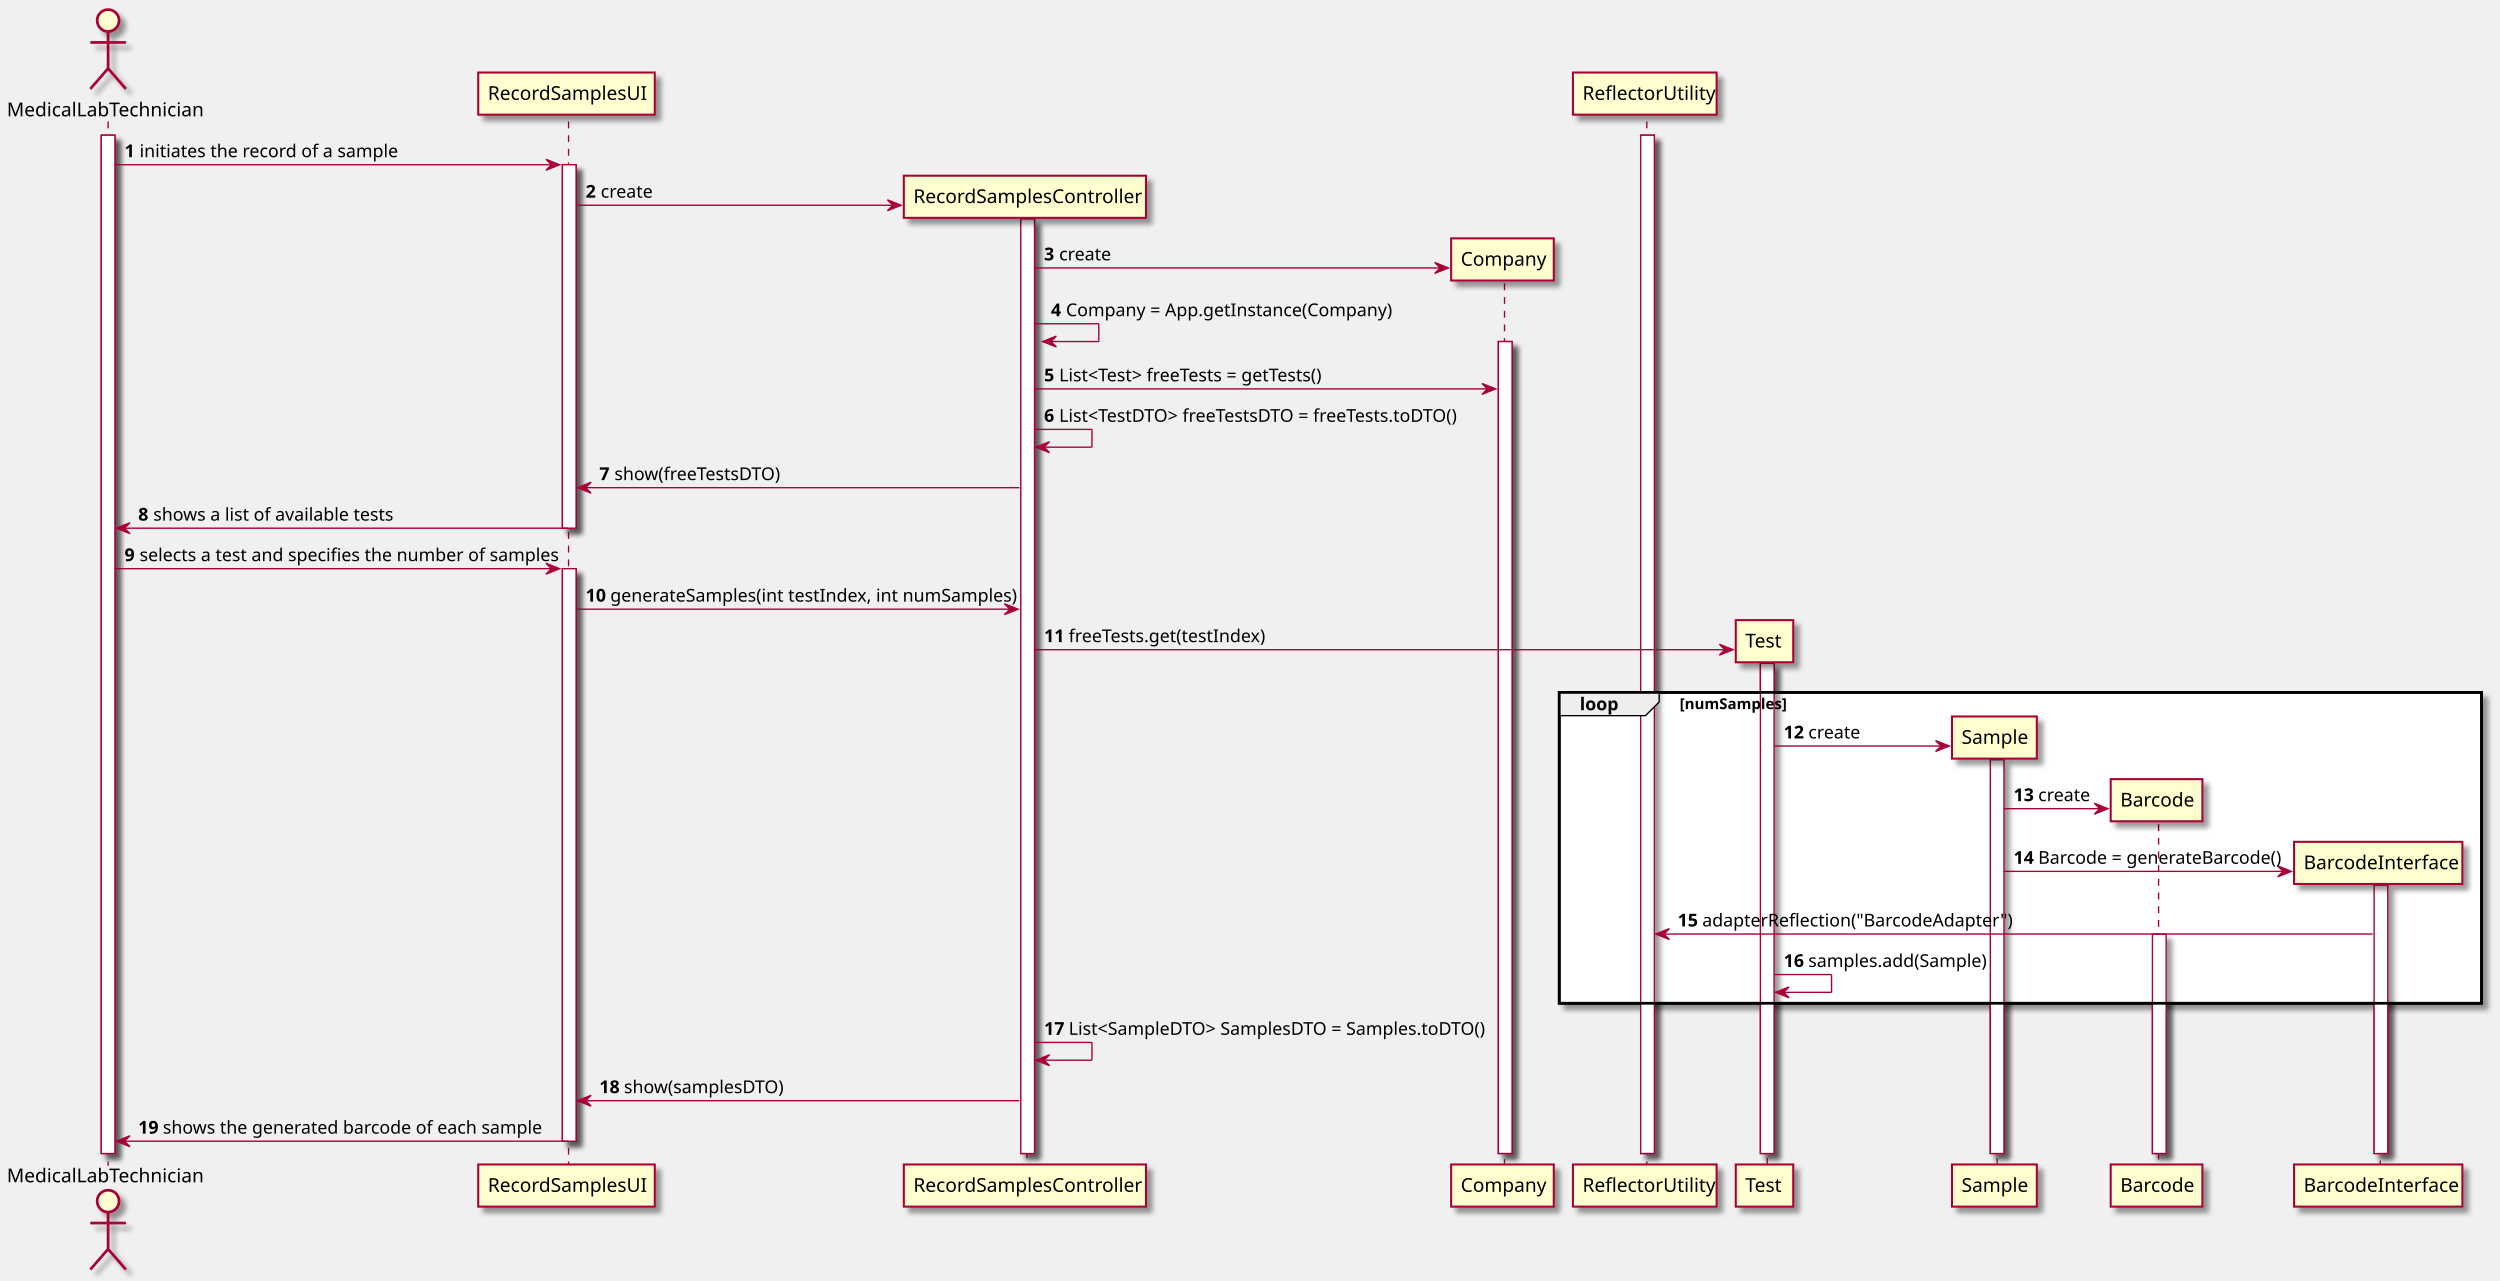
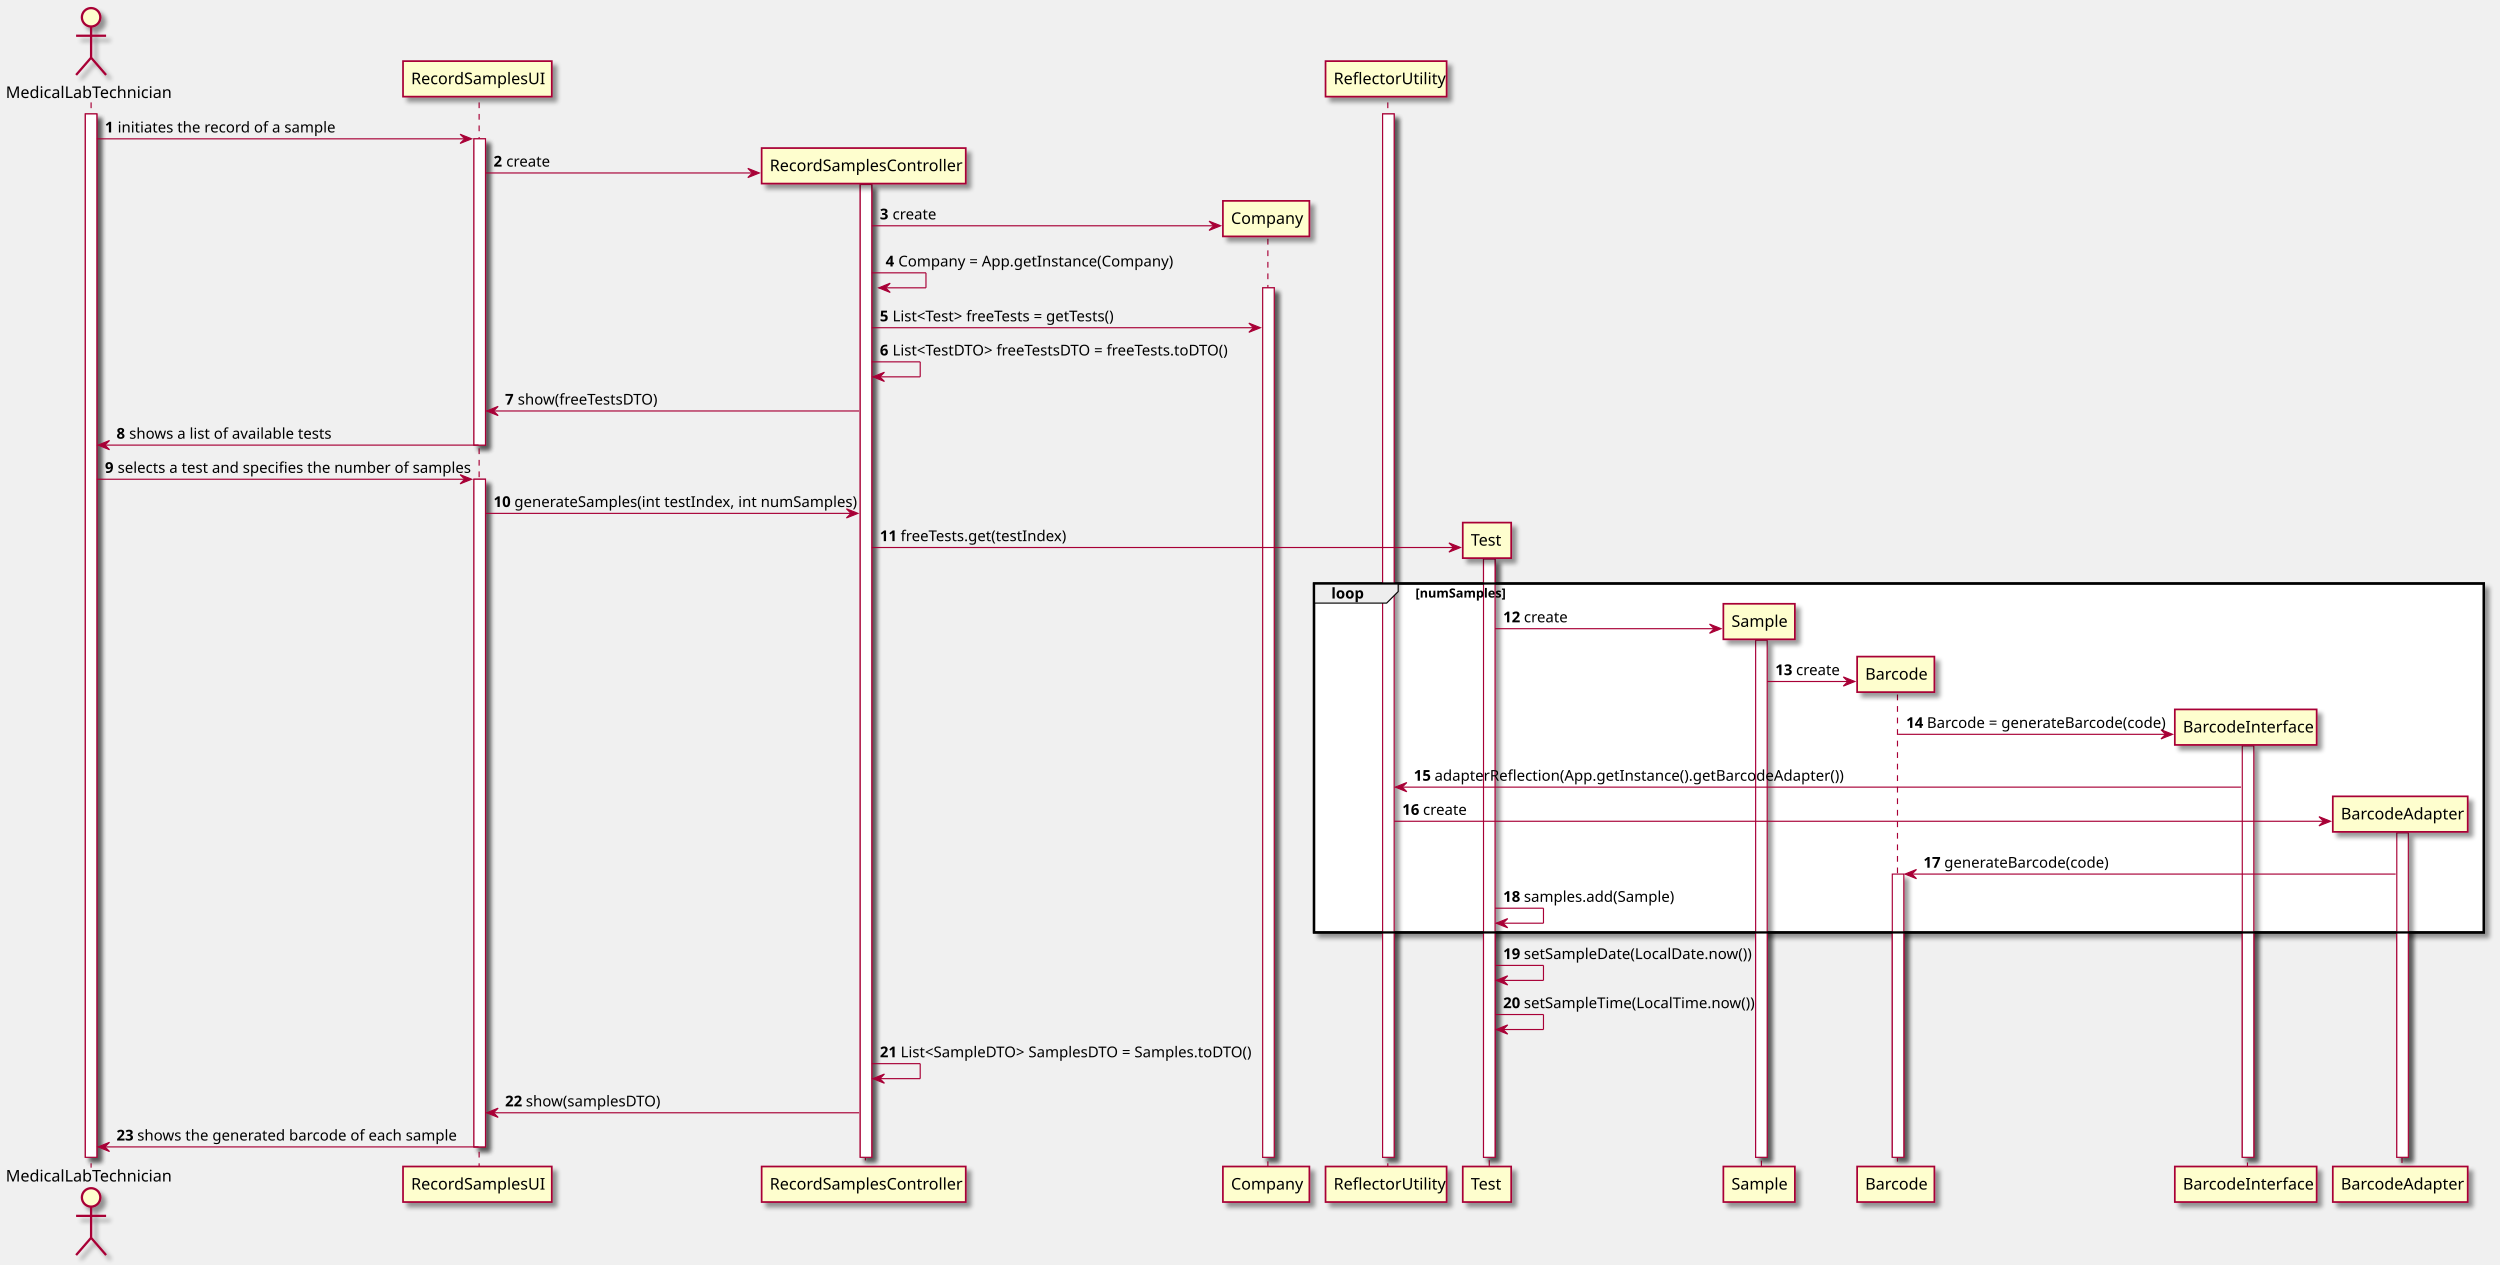
- <svg xmlns="http://www.w3.org/2000/svg" contentScriptType="application/ecmascript" contentStyleType="text/css" height="936px" preserveAspectRatio="none" style="width:1827px;height:936px;" version="1.1" viewBox="0 0 1827 936" width="1827px" zoomAndPan="magnify">
+ <svg xmlns="http://www.w3.org/2000/svg" contentScriptType="application/ecmascript" contentStyleType="text/css" height="1097px" preserveAspectRatio="none" style="width:2168px;height:1097px;" version="1.1" viewBox="0 0 2168 1097" width="2168px" zoomAndPan="magnify">
  <defs>
-     <filter height="300%" id="f1wimm1dvm8q8r" width="300%" x="-1" y="-1">
+     <filter height="300%" id="f16xqid3nmnpgx" width="300%" x="-1" y="-1">
      <feGaussianBlur result="blurOut" stdDeviation="2.0" />
      <feColorMatrix in="blurOut" result="blurOut2" type="matrix" values="0 0 0 0 0 0 0 0 0 0 0 0 0 0 0 0 0 0 .4 0" />
      <feOffset dx="4.0" dy="4.0" in="blurOut2" result="blurOut3" />
      <feBlend in="SourceGraphic" in2="blurOut3" mode="normal" />
    </filter>
  </defs>
  <g>
-     <rect fill="#FFFFFF" filter="url(#f1wimm1dvm8q8r)" height="744.2" style="stroke:#A80036;stroke-width:1.0;" width="10" x="74" y="98.8" />
-     <rect fill="#FFFFFF" filter="url(#f1wimm1dvm8q8r)" height="265.6" style="stroke:#A80036;stroke-width:1.0;" width="10" x="411" y="120.4" />
-     <rect fill="#FFFFFF" filter="url(#f1wimm1dvm8q8r)" height="418.4" style="stroke:#A80036;stroke-width:1.0;" width="10" x="411" y="415.6" />
-     <rect fill="#FFFFFF" filter="url(#f1wimm1dvm8q8r)" height="683" style="stroke:#A80036;stroke-width:1.0;" width="10" x="746" y="160" />
-     <rect fill="#FFFFFF" filter="url(#f1wimm1dvm8q8r)" height="593.4" style="stroke:#A80036;stroke-width:1.0;" width="10" x="1095" y="249.6" />
-     <rect fill="#FFFFFF" filter="url(#f1wimm1dvm8q8r)" height="744.2" style="stroke:#A80036;stroke-width:1.0;" width="10" x="1199" y="98.8" />
-     <rect fill="#FFFFFF" filter="url(#f1wimm1dvm8q8r)" height="358.2" style="stroke:#A80036;stroke-width:1.0;" width="10" x="1286.5" y="484.8" />
-     <rect fill="#FFFFFF" filter="url(#f1wimm1dvm8q8r)" height="287.8" style="stroke:#A80036;stroke-width:1.0;" width="10" x="1454.5" y="555.2" />
-     <rect fill="#FFFFFF" filter="url(#f1wimm1dvm8q8r)" height="160.4" style="stroke:#A80036;stroke-width:1.0;" width="10" x="1573" y="682.6" />
-     <rect fill="#FFFFFF" filter="url(#f1wimm1dvm8q8r)" height="196.2" style="stroke:#A80036;stroke-width:1.0;" width="10" x="1735" y="646.8" />
-     <rect fill="#FFFFFF" filter="url(#f1wimm1dvm8q8r)" height="227.2" style="stroke:#000000;stroke-width:2.0;" width="674" x="1139.5" y="506" />
-     <line style="stroke:#A80036;stroke-width:1.0;stroke-dasharray:5.0,5.0;" x1="79" x2="79" y1="88.8" y2="852" />
-     <line style="stroke:#A80036;stroke-width:1.0;stroke-dasharray:5.0,5.0;" x1="415.5" x2="415.5" y1="88.8" y2="852" />
-     <line style="stroke:#A80036;stroke-width:1.0;stroke-dasharray:5.0,5.0;" x1="750.5" x2="750.5" y1="161.3" y2="852" />
-     <line style="stroke:#A80036;stroke-width:1.0;stroke-dasharray:5.0,5.0;" x1="1099.5" x2="1099.5" y1="207.1" y2="852" />
-     <line style="stroke:#A80036;stroke-width:1.0;stroke-dasharray:5.0,5.0;" x1="1203.5" x2="1203.5" y1="88.8" y2="852" />
-     <line style="stroke:#A80036;stroke-width:1.0;stroke-dasharray:5.0,5.0;" x1="1291.5" x2="1291.5" y1="486.1" y2="852" />
-     <line style="stroke:#A80036;stroke-width:1.0;stroke-dasharray:5.0,5.0;" x1="1459.5" x2="1459.5" y1="556.5" y2="852" />
-     <line style="stroke:#A80036;stroke-width:1.0;stroke-dasharray:5.0,5.0;" x1="1577.5" x2="1577.5" y1="602.3" y2="852" />
-     <line style="stroke:#A80036;stroke-width:1.0;stroke-dasharray:5.0,5.0;" x1="1739.5" x2="1739.5" y1="648.1" y2="852" />
-     <text fill="#000000" font-family="sans-serif" font-size="14" lengthAdjust="spacingAndGlyphs" textLength="142" x="5" y="85.006">MedicalLabTechnician</text>
-     <ellipse cx="79" cy="15" fill="#FEFECE" filter="url(#f1wimm1dvm8q8r)" rx="8" ry="8" style="stroke:#A80036;stroke-width:2.0;" />
-     <path d="M79,23 L79,50 M66,31 L92,31 M79,50 L66,65 M79,50 L92,65 " fill="none" filter="url(#f1wimm1dvm8q8r)" style="stroke:#A80036;stroke-width:2.0;" />
-     <text fill="#000000" font-family="sans-serif" font-size="14" lengthAdjust="spacingAndGlyphs" textLength="142" x="5" y="864.006">MedicalLabTechnician</text>
-     <ellipse cx="79" cy="877.8" fill="#FEFECE" filter="url(#f1wimm1dvm8q8r)" rx="8" ry="8" style="stroke:#A80036;stroke-width:2.0;" />
-     <path d="M79,885.8 L79,912.8 M66,893.8 L92,893.8 M79,912.8 L66,927.8 M79,912.8 L92,927.8 " fill="none" filter="url(#f1wimm1dvm8q8r)" style="stroke:#A80036;stroke-width:2.0;" />
-     <rect fill="#FEFECE" filter="url(#f1wimm1dvm8q8r)" height="30.8" style="stroke:#A80036;stroke-width:1.5;" width="129" x="349.5" y="53" />
-     <text fill="#000000" font-family="sans-serif" font-size="14" lengthAdjust="spacingAndGlyphs" textLength="115" x="356.5" y="73.006">RecordSamplesUI</text>
-     <rect fill="#FEFECE" filter="url(#f1wimm1dvm8q8r)" height="30.8" style="stroke:#A80036;stroke-width:1.5;" width="129" x="349.5" y="851" />
-     <text fill="#000000" font-family="sans-serif" font-size="14" lengthAdjust="spacingAndGlyphs" textLength="115" x="356.5" y="871.006">RecordSamplesUI</text>
-     <rect fill="#FEFECE" filter="url(#f1wimm1dvm8q8r)" height="30.8" style="stroke:#A80036;stroke-width:1.5;" width="177" x="660.5" y="851" />
-     <text fill="#000000" font-family="sans-serif" font-size="14" lengthAdjust="spacingAndGlyphs" textLength="163" x="667.5" y="871.006">RecordSamplesController</text>
-     <rect fill="#FEFECE" filter="url(#f1wimm1dvm8q8r)" height="30.8" style="stroke:#A80036;stroke-width:1.5;" width="75" x="1060.5" y="851" />
-     <text fill="#000000" font-family="sans-serif" font-size="14" lengthAdjust="spacingAndGlyphs" textLength="61" x="1067.5" y="871.006">Company</text>
-     <rect fill="#FEFECE" filter="url(#f1wimm1dvm8q8r)" height="30.8" style="stroke:#A80036;stroke-width:1.5;" width="105" x="1149.5" y="53" />
-     <text fill="#000000" font-family="sans-serif" font-size="14" lengthAdjust="spacingAndGlyphs" textLength="91" x="1156.5" y="73.006">ReflectorUtility</text>
-     <rect fill="#FEFECE" filter="url(#f1wimm1dvm8q8r)" height="30.8" style="stroke:#A80036;stroke-width:1.5;" width="105" x="1149.5" y="851" />
-     <text fill="#000000" font-family="sans-serif" font-size="14" lengthAdjust="spacingAndGlyphs" textLength="91" x="1156.5" y="871.006">ReflectorUtility</text>
-     <rect fill="#FEFECE" filter="url(#f1wimm1dvm8q8r)" height="30.8" style="stroke:#A80036;stroke-width:1.5;" width="42" x="1268.5" y="851" />
-     <text fill="#000000" font-family="sans-serif" font-size="14" lengthAdjust="spacingAndGlyphs" textLength="28" x="1275.5" y="871.006">Test</text>
-     <rect fill="#FEFECE" filter="url(#f1wimm1dvm8q8r)" height="30.8" style="stroke:#A80036;stroke-width:1.5;" width="62" x="1426.5" y="851" />
-     <text fill="#000000" font-family="sans-serif" font-size="14" lengthAdjust="spacingAndGlyphs" textLength="48" x="1433.5" y="871.006">Sample</text>
-     <rect fill="#FEFECE" filter="url(#f1wimm1dvm8q8r)" height="30.8" style="stroke:#A80036;stroke-width:1.5;" width="67" x="1542.5" y="851" />
-     <text fill="#000000" font-family="sans-serif" font-size="14" lengthAdjust="spacingAndGlyphs" textLength="53" x="1549.5" y="871.006">Barcode</text>
-     <rect fill="#FEFECE" filter="url(#f1wimm1dvm8q8r)" height="30.8" style="stroke:#A80036;stroke-width:1.5;" width="123" x="1676.5" y="851" />
-     <text fill="#000000" font-family="sans-serif" font-size="14" lengthAdjust="spacingAndGlyphs" textLength="109" x="1683.5" y="871.006">BarcodeInterface</text>
-     <rect fill="#FFFFFF" filter="url(#f1wimm1dvm8q8r)" height="744.2" style="stroke:#A80036;stroke-width:1.0;" width="10" x="74" y="98.8" />
-     <rect fill="#FFFFFF" filter="url(#f1wimm1dvm8q8r)" height="265.6" style="stroke:#A80036;stroke-width:1.0;" width="10" x="411" y="120.4" />
-     <rect fill="#FFFFFF" filter="url(#f1wimm1dvm8q8r)" height="418.4" style="stroke:#A80036;stroke-width:1.0;" width="10" x="411" y="415.6" />
-     <rect fill="#FFFFFF" filter="url(#f1wimm1dvm8q8r)" height="683" style="stroke:#A80036;stroke-width:1.0;" width="10" x="746" y="160" />
-     <rect fill="#FFFFFF" filter="url(#f1wimm1dvm8q8r)" height="593.4" style="stroke:#A80036;stroke-width:1.0;" width="10" x="1095" y="249.6" />
-     <rect fill="#FFFFFF" filter="url(#f1wimm1dvm8q8r)" height="744.2" style="stroke:#A80036;stroke-width:1.0;" width="10" x="1199" y="98.8" />
-     <rect fill="#FFFFFF" filter="url(#f1wimm1dvm8q8r)" height="358.2" style="stroke:#A80036;stroke-width:1.0;" width="10" x="1286.5" y="484.8" />
-     <rect fill="#FFFFFF" filter="url(#f1wimm1dvm8q8r)" height="287.8" style="stroke:#A80036;stroke-width:1.0;" width="10" x="1454.5" y="555.2" />
-     <rect fill="#FFFFFF" filter="url(#f1wimm1dvm8q8r)" height="160.4" style="stroke:#A80036;stroke-width:1.0;" width="10" x="1573" y="682.6" />
-     <rect fill="#FFFFFF" filter="url(#f1wimm1dvm8q8r)" height="196.2" style="stroke:#A80036;stroke-width:1.0;" width="10" x="1735" y="646.8" />
+     <rect fill="#FFFFFF" filter="url(#f16xqid3nmnpgx)" height="904.8" style="stroke:#A80036;stroke-width:1.0;" width="10" x="74" y="98.8" />
+     <rect fill="#FFFFFF" filter="url(#f16xqid3nmnpgx)" height="265.6" style="stroke:#A80036;stroke-width:1.0;" width="10" x="411" y="120.4" />
+     <rect fill="#FFFFFF" filter="url(#f16xqid3nmnpgx)" height="579" style="stroke:#A80036;stroke-width:1.0;" width="10" x="411" y="415.6" />
+     <rect fill="#FFFFFF" filter="url(#f16xqid3nmnpgx)" height="843.6" style="stroke:#A80036;stroke-width:1.0;" width="10" x="746" y="160" />
+     <rect fill="#FFFFFF" filter="url(#f16xqid3nmnpgx)" height="754" style="stroke:#A80036;stroke-width:1.0;" width="10" x="1095" y="249.6" />
+     <rect fill="#FFFFFF" filter="url(#f16xqid3nmnpgx)" height="904.8" style="stroke:#A80036;stroke-width:1.0;" width="10" x="1199" y="98.8" />
+     <rect fill="#FFFFFF" filter="url(#f16xqid3nmnpgx)" height="518.8" style="stroke:#A80036;stroke-width:1.0;" width="10" x="1286.5" y="484.8" />
+     <rect fill="#FFFFFF" filter="url(#f16xqid3nmnpgx)" height="448.4" style="stroke:#A80036;stroke-width:1.0;" width="10" x="1522.5" y="555.2" />
+     <rect fill="#FFFFFF" filter="url(#f16xqid3nmnpgx)" height="245.6" style="stroke:#A80036;stroke-width:1.0;" width="10" x="1641" y="758" />
+     <rect fill="#FFFFFF" filter="url(#f16xqid3nmnpgx)" height="356.8" style="stroke:#A80036;stroke-width:1.0;" width="10" x="1944.5" y="646.8" />
+     <rect fill="#FFFFFF" filter="url(#f16xqid3nmnpgx)" height="281.4" style="stroke:#A80036;stroke-width:1.0;" width="10" x="2078.5" y="722.2" />
+     <rect fill="#FFFFFF" filter="url(#f16xqid3nmnpgx)" height="302.6" style="stroke:#000000;stroke-width:2.0;" width="1014.5" x="1139.5" y="506" />
+     <line style="stroke:#A80036;stroke-width:1.0;stroke-dasharray:5.0,5.0;" x1="79" x2="79" y1="88.8" y2="1012.6" />
+     <line style="stroke:#A80036;stroke-width:1.0;stroke-dasharray:5.0,5.0;" x1="415.5" x2="415.5" y1="88.8" y2="1012.6" />
+     <line style="stroke:#A80036;stroke-width:1.0;stroke-dasharray:5.0,5.0;" x1="750.5" x2="750.5" y1="161.3" y2="1012.6" />
+     <line style="stroke:#A80036;stroke-width:1.0;stroke-dasharray:5.0,5.0;" x1="1099.5" x2="1099.5" y1="207.1" y2="1012.6" />
+     <line style="stroke:#A80036;stroke-width:1.0;stroke-dasharray:5.0,5.0;" x1="1203.5" x2="1203.5" y1="88.8" y2="1012.6" />
+     <line style="stroke:#A80036;stroke-width:1.0;stroke-dasharray:5.0,5.0;" x1="1291.5" x2="1291.5" y1="486.1" y2="1012.6" />
+     <line style="stroke:#A80036;stroke-width:1.0;stroke-dasharray:5.0,5.0;" x1="1527.5" x2="1527.5" y1="556.5" y2="1012.6" />
+     <line style="stroke:#A80036;stroke-width:1.0;stroke-dasharray:5.0,5.0;" x1="1645.5" x2="1645.5" y1="602.3" y2="1012.6" />
+     <line style="stroke:#A80036;stroke-width:1.0;stroke-dasharray:5.0,5.0;" x1="1949" x2="1949" y1="648.1" y2="1012.6" />
+     <line style="stroke:#A80036;stroke-width:1.0;stroke-dasharray:5.0,5.0;" x1="2083" x2="2083" y1="723.5" y2="1012.6" />
+     <text fill="#000000" font-family="sans-serif" font-size="14" lengthAdjust="spacing" textLength="142" x="5" y="85.006">MedicalLabTechnician</text>
+     <ellipse cx="79" cy="15" fill="#FEFECE" filter="url(#f16xqid3nmnpgx)" rx="8" ry="8" style="stroke:#A80036;stroke-width:2.0;" />
+     <path d="M79,23 L79,50 M66,31 L92,31 M79,50 L66,65 M79,50 L92,65 " fill="none" filter="url(#f16xqid3nmnpgx)" style="stroke:#A80036;stroke-width:2.0;" />
+     <text fill="#000000" font-family="sans-serif" font-size="14" lengthAdjust="spacing" textLength="142" x="5" y="1024.606">MedicalLabTechnician</text>
+     <ellipse cx="79" cy="1038.4" fill="#FEFECE" filter="url(#f16xqid3nmnpgx)" rx="8" ry="8" style="stroke:#A80036;stroke-width:2.0;" />
+     <path d="M79,1046.4 L79,1073.4 M66,1054.4 L92,1054.4 M79,1073.4 L66,1088.4 M79,1073.4 L92,1088.4 " fill="none" filter="url(#f16xqid3nmnpgx)" style="stroke:#A80036;stroke-width:2.0;" />
+     <rect fill="#FEFECE" filter="url(#f16xqid3nmnpgx)" height="30.8" style="stroke:#A80036;stroke-width:1.5;" width="129" x="349.5" y="53" />
+     <text fill="#000000" font-family="sans-serif" font-size="14" lengthAdjust="spacing" textLength="115" x="356.5" y="73.006">RecordSamplesUI</text>
+     <rect fill="#FEFECE" filter="url(#f16xqid3nmnpgx)" height="30.8" style="stroke:#A80036;stroke-width:1.5;" width="129" x="349.5" y="1011.6" />
+     <text fill="#000000" font-family="sans-serif" font-size="14" lengthAdjust="spacing" textLength="115" x="356.5" y="1031.606">RecordSamplesUI</text>
+     <rect fill="#FEFECE" filter="url(#f16xqid3nmnpgx)" height="30.8" style="stroke:#A80036;stroke-width:1.5;" width="177" x="660.5" y="1011.6" />
+     <text fill="#000000" font-family="sans-serif" font-size="14" lengthAdjust="spacing" textLength="163" x="667.5" y="1031.606">RecordSamplesController</text>
+     <rect fill="#FEFECE" filter="url(#f16xqid3nmnpgx)" height="30.8" style="stroke:#A80036;stroke-width:1.5;" width="75" x="1060.5" y="1011.6" />
+     <text fill="#000000" font-family="sans-serif" font-size="14" lengthAdjust="spacing" textLength="61" x="1067.5" y="1031.606">Company</text>
+     <rect fill="#FEFECE" filter="url(#f16xqid3nmnpgx)" height="30.8" style="stroke:#A80036;stroke-width:1.5;" width="105" x="1149.5" y="53" />
+     <text fill="#000000" font-family="sans-serif" font-size="14" lengthAdjust="spacing" textLength="91" x="1156.5" y="73.006">ReflectorUtility</text>
+     <rect fill="#FEFECE" filter="url(#f16xqid3nmnpgx)" height="30.8" style="stroke:#A80036;stroke-width:1.5;" width="105" x="1149.5" y="1011.6" />
+     <text fill="#000000" font-family="sans-serif" font-size="14" lengthAdjust="spacing" textLength="91" x="1156.5" y="1031.606">ReflectorUtility</text>
+     <rect fill="#FEFECE" filter="url(#f16xqid3nmnpgx)" height="30.8" style="stroke:#A80036;stroke-width:1.5;" width="42" x="1268.5" y="1011.6" />
+     <text fill="#000000" font-family="sans-serif" font-size="14" lengthAdjust="spacing" textLength="28" x="1275.5" y="1031.606">Test</text>
+     <rect fill="#FEFECE" filter="url(#f16xqid3nmnpgx)" height="30.8" style="stroke:#A80036;stroke-width:1.5;" width="62" x="1494.5" y="1011.6" />
+     <text fill="#000000" font-family="sans-serif" font-size="14" lengthAdjust="spacing" textLength="48" x="1501.5" y="1031.606">Sample</text>
+     <rect fill="#FEFECE" filter="url(#f16xqid3nmnpgx)" height="30.8" style="stroke:#A80036;stroke-width:1.5;" width="67" x="1610.5" y="1011.6" />
+     <text fill="#000000" font-family="sans-serif" font-size="14" lengthAdjust="spacing" textLength="53" x="1617.5" y="1031.606">Barcode</text>
+     <rect fill="#FEFECE" filter="url(#f16xqid3nmnpgx)" height="30.8" style="stroke:#A80036;stroke-width:1.5;" width="123" x="1886" y="1011.6" />
+     <text fill="#000000" font-family="sans-serif" font-size="14" lengthAdjust="spacing" textLength="109" x="1893" y="1031.606">BarcodeInterface</text>
+     <rect fill="#FEFECE" filter="url(#f16xqid3nmnpgx)" height="30.8" style="stroke:#A80036;stroke-width:1.5;" width="117" x="2023" y="1011.6" />
+     <text fill="#000000" font-family="sans-serif" font-size="14" lengthAdjust="spacing" textLength="103" x="2030" y="1031.606">BarcodeAdapter</text>
+     <rect fill="#FFFFFF" filter="url(#f16xqid3nmnpgx)" height="904.8" style="stroke:#A80036;stroke-width:1.0;" width="10" x="74" y="98.8" />
+     <rect fill="#FFFFFF" filter="url(#f16xqid3nmnpgx)" height="265.6" style="stroke:#A80036;stroke-width:1.0;" width="10" x="411" y="120.4" />
+     <rect fill="#FFFFFF" filter="url(#f16xqid3nmnpgx)" height="579" style="stroke:#A80036;stroke-width:1.0;" width="10" x="411" y="415.6" />
+     <rect fill="#FFFFFF" filter="url(#f16xqid3nmnpgx)" height="843.6" style="stroke:#A80036;stroke-width:1.0;" width="10" x="746" y="160" />
+     <rect fill="#FFFFFF" filter="url(#f16xqid3nmnpgx)" height="754" style="stroke:#A80036;stroke-width:1.0;" width="10" x="1095" y="249.6" />
+     <rect fill="#FFFFFF" filter="url(#f16xqid3nmnpgx)" height="904.8" style="stroke:#A80036;stroke-width:1.0;" width="10" x="1199" y="98.8" />
+     <rect fill="#FFFFFF" filter="url(#f16xqid3nmnpgx)" height="518.8" style="stroke:#A80036;stroke-width:1.0;" width="10" x="1286.5" y="484.8" />
+     <rect fill="#FFFFFF" filter="url(#f16xqid3nmnpgx)" height="448.4" style="stroke:#A80036;stroke-width:1.0;" width="10" x="1522.5" y="555.2" />
+     <rect fill="#FFFFFF" filter="url(#f16xqid3nmnpgx)" height="245.6" style="stroke:#A80036;stroke-width:1.0;" width="10" x="1641" y="758" />
+     <rect fill="#FFFFFF" filter="url(#f16xqid3nmnpgx)" height="356.8" style="stroke:#A80036;stroke-width:1.0;" width="10" x="1944.5" y="646.8" />
+     <rect fill="#FFFFFF" filter="url(#f16xqid3nmnpgx)" height="281.4" style="stroke:#A80036;stroke-width:1.0;" width="10" x="2078.5" y="722.2" />
    <polygon fill="#A80036" points="399,116.4,409,120.4,399,124.4,403,120.4" style="stroke:#A80036;stroke-width:1.0;" />
    <line style="stroke:#A80036;stroke-width:1.0;" x1="84" x2="405" y1="120.4" y2="120.4" />
-     <text fill="#000000" font-family="sans-serif" font-size="13" font-weight="bold" lengthAdjust="spacingAndGlyphs" textLength="7" x="91" y="114.877">1</text>
-     <text fill="#000000" font-family="sans-serif" font-size="13" lengthAdjust="spacingAndGlyphs" textLength="179" x="102" y="114.877">initiates the record of a sample</text>
+     <text fill="#000000" font-family="sans-serif" font-size="13" font-weight="bold" lengthAdjust="spacing" textLength="7" x="91" y="114.877">1</text>
+     <text fill="#000000" font-family="sans-serif" font-size="13" lengthAdjust="spacing" textLength="179" x="102" y="114.877">initiates the record of a sample</text>
    <polygon fill="#A80036" points="648.5,146,658.5,150,648.5,154,652.5,150" style="stroke:#A80036;stroke-width:1.0;" />
    <line style="stroke:#A80036;stroke-width:1.0;" x1="421" x2="654.5" y1="150" y2="150" />
-     <text fill="#000000" font-family="sans-serif" font-size="13" font-weight="bold" lengthAdjust="spacingAndGlyphs" textLength="7" x="428" y="144.477">2</text>
-     <text fill="#000000" font-family="sans-serif" font-size="13" lengthAdjust="spacingAndGlyphs" textLength="36" x="439" y="144.477">create</text>
-     <rect fill="#FEFECE" filter="url(#f1wimm1dvm8q8r)" height="30.8" style="stroke:#A80036;stroke-width:1.5;" width="177" x="660.5" y="128.4" />
-     <text fill="#000000" font-family="sans-serif" font-size="14" lengthAdjust="spacingAndGlyphs" textLength="163" x="667.5" y="148.406">RecordSamplesController</text>
+     <text fill="#000000" font-family="sans-serif" font-size="13" font-weight="bold" lengthAdjust="spacing" textLength="7" x="428" y="144.477">2</text>
+     <text fill="#000000" font-family="sans-serif" font-size="13" lengthAdjust="spacing" textLength="36" x="439" y="144.477">create</text>
+     <rect fill="#FEFECE" filter="url(#f16xqid3nmnpgx)" height="30.8" style="stroke:#A80036;stroke-width:1.5;" width="177" x="660.5" y="128.4" />
+     <text fill="#000000" font-family="sans-serif" font-size="14" lengthAdjust="spacing" textLength="163" x="667.5" y="148.406">RecordSamplesController</text>
    <polygon fill="#A80036" points="1048.5,191.8,1058.5,195.8,1048.5,199.8,1052.5,195.8" style="stroke:#A80036;stroke-width:1.0;" />
    <line style="stroke:#A80036;stroke-width:1.0;" x1="756" x2="1054.5" y1="195.8" y2="195.8" />
-     <text fill="#000000" font-family="sans-serif" font-size="13" font-weight="bold" lengthAdjust="spacingAndGlyphs" textLength="7" x="763" y="190.277">3</text>
-     <text fill="#000000" font-family="sans-serif" font-size="13" lengthAdjust="spacingAndGlyphs" textLength="36" x="774" y="190.277">create</text>
-     <rect fill="#FEFECE" filter="url(#f1wimm1dvm8q8r)" height="30.8" style="stroke:#A80036;stroke-width:1.5;" width="75" x="1060.5" y="174.2" />
-     <text fill="#000000" font-family="sans-serif" font-size="14" lengthAdjust="spacingAndGlyphs" textLength="61" x="1067.5" y="194.206">Company</text>
+     <text fill="#000000" font-family="sans-serif" font-size="13" font-weight="bold" lengthAdjust="spacing" textLength="7" x="763" y="190.277">3</text>
+     <text fill="#000000" font-family="sans-serif" font-size="13" lengthAdjust="spacing" textLength="36" x="774" y="190.277">create</text>
+     <rect fill="#FEFECE" filter="url(#f16xqid3nmnpgx)" height="30.8" style="stroke:#A80036;stroke-width:1.5;" width="75" x="1060.5" y="174.2" />
+     <text fill="#000000" font-family="sans-serif" font-size="14" lengthAdjust="spacing" textLength="61" x="1067.5" y="194.206">Company</text>
    <line style="stroke:#A80036;stroke-width:1.0;" x1="756" x2="803" y1="236.6" y2="236.6" />
    <line style="stroke:#A80036;stroke-width:1.0;" x1="803" x2="803" y1="236.6" y2="249.6" />
    <line style="stroke:#A80036;stroke-width:1.0;" x1="762" x2="803" y1="249.6" y2="249.6" />
    <polygon fill="#A80036" points="772,245.6,762,249.6,772,253.6,768,249.6" style="stroke:#A80036;stroke-width:1.0;" />
-     <text fill="#000000" font-family="sans-serif" font-size="13" font-weight="bold" lengthAdjust="spacingAndGlyphs" textLength="7" x="768" y="231.077">4</text>
-     <text fill="#000000" font-family="sans-serif" font-size="13" lengthAdjust="spacingAndGlyphs" textLength="229" x="779" y="231.077">Company = App.getInstance(Company)</text>
+     <text fill="#000000" font-family="sans-serif" font-size="13" font-weight="bold" lengthAdjust="spacing" textLength="7" x="768" y="231.077">4</text>
+     <text fill="#000000" font-family="sans-serif" font-size="13" lengthAdjust="spacing" textLength="229" x="779" y="231.077">Company = App.getInstance(Company)</text>
    <polygon fill="#A80036" points="1083,280.2,1093,284.2,1083,288.2,1087,284.2" style="stroke:#A80036;stroke-width:1.0;" />
    <line style="stroke:#A80036;stroke-width:1.0;" x1="756" x2="1089" y1="284.2" y2="284.2" />
-     <text fill="#000000" font-family="sans-serif" font-size="13" font-weight="bold" lengthAdjust="spacingAndGlyphs" textLength="7" x="763" y="278.677">5</text>
-     <text fill="#000000" font-family="sans-serif" font-size="13" lengthAdjust="spacingAndGlyphs" textLength="197" x="774" y="278.677">List&lt;Test&gt; freeTests = getTests()</text>
+     <text fill="#000000" font-family="sans-serif" font-size="13" font-weight="bold" lengthAdjust="spacing" textLength="7" x="763" y="278.677">5</text>
+     <text fill="#000000" font-family="sans-serif" font-size="13" lengthAdjust="spacing" textLength="197" x="774" y="278.677">List&lt;Test&gt; freeTests = getTests()</text>
    <line style="stroke:#A80036;stroke-width:1.0;" x1="756" x2="798" y1="313.8" y2="313.8" />
    <line style="stroke:#A80036;stroke-width:1.0;" x1="798" x2="798" y1="313.8" y2="326.8" />
    <line style="stroke:#A80036;stroke-width:1.0;" x1="757" x2="798" y1="326.8" y2="326.8" />
    <polygon fill="#A80036" points="767,322.8,757,326.8,767,330.8,763,326.8" style="stroke:#A80036;stroke-width:1.0;" />
-     <text fill="#000000" font-family="sans-serif" font-size="13" font-weight="bold" lengthAdjust="spacingAndGlyphs" textLength="7" x="763" y="308.277">6</text>
-     <text fill="#000000" font-family="sans-serif" font-size="13" lengthAdjust="spacingAndGlyphs" textLength="297" x="774" y="308.277">List&lt;TestDTO&gt; freeTestsDTO = freeTests.toDTO()</text>
+     <text fill="#000000" font-family="sans-serif" font-size="13" font-weight="bold" lengthAdjust="spacing" textLength="7" x="763" y="308.277">6</text>
+     <text fill="#000000" font-family="sans-serif" font-size="13" lengthAdjust="spacing" textLength="297" x="774" y="308.277">List&lt;TestDTO&gt; freeTestsDTO = freeTests.toDTO()</text>
    <polygon fill="#A80036" points="432,352.4,422,356.4,432,360.4,428,356.4" style="stroke:#A80036;stroke-width:1.0;" />
    <line style="stroke:#A80036;stroke-width:1.0;" x1="426" x2="745" y1="356.4" y2="356.4" />
-     <text fill="#000000" font-family="sans-serif" font-size="13" font-weight="bold" lengthAdjust="spacingAndGlyphs" textLength="7" x="438" y="350.877">7</text>
-     <text fill="#000000" font-family="sans-serif" font-size="13" lengthAdjust="spacingAndGlyphs" textLength="120" x="449" y="350.877">show(freeTestsDTO)</text>
+     <text fill="#000000" font-family="sans-serif" font-size="13" font-weight="bold" lengthAdjust="spacing" textLength="7" x="438" y="350.877">7</text>
+     <text fill="#000000" font-family="sans-serif" font-size="13" lengthAdjust="spacing" textLength="120" x="449" y="350.877">show(freeTestsDTO)</text>
    <polygon fill="#A80036" points="95,382,85,386,95,390,91,386" style="stroke:#A80036;stroke-width:1.0;" />
    <line style="stroke:#A80036;stroke-width:1.0;" x1="89" x2="415" y1="386" y2="386" />
-     <text fill="#000000" font-family="sans-serif" font-size="13" font-weight="bold" lengthAdjust="spacingAndGlyphs" textLength="7" x="101" y="380.477">8</text>
-     <text fill="#000000" font-family="sans-serif" font-size="13" lengthAdjust="spacingAndGlyphs" textLength="172" x="112" y="380.477">shows a list of available tests</text>
+     <text fill="#000000" font-family="sans-serif" font-size="13" font-weight="bold" lengthAdjust="spacing" textLength="7" x="101" y="380.477">8</text>
+     <text fill="#000000" font-family="sans-serif" font-size="13" lengthAdjust="spacing" textLength="172" x="112" y="380.477">shows a list of available tests</text>
    <polygon fill="#A80036" points="399,411.6,409,415.6,399,419.6,403,415.6" style="stroke:#A80036;stroke-width:1.0;" />
    <line style="stroke:#A80036;stroke-width:1.0;" x1="84" x2="405" y1="415.6" y2="415.6" />
-     <text fill="#000000" font-family="sans-serif" font-size="13" font-weight="bold" lengthAdjust="spacingAndGlyphs" textLength="7" x="91" y="410.077">9</text>
-     <text fill="#000000" font-family="sans-serif" font-size="13" lengthAdjust="spacingAndGlyphs" textLength="297" x="102" y="410.077">selects a test and specifies the number of samples</text>
+     <text fill="#000000" font-family="sans-serif" font-size="13" font-weight="bold" lengthAdjust="spacing" textLength="7" x="91" y="410.077">9</text>
+     <text fill="#000000" font-family="sans-serif" font-size="13" lengthAdjust="spacing" textLength="297" x="102" y="410.077">selects a test and specifies the number of samples</text>
    <polygon fill="#A80036" points="734,441.2,744,445.2,734,449.2,738,445.2" style="stroke:#A80036;stroke-width:1.0;" />
    <line style="stroke:#A80036;stroke-width:1.0;" x1="421" x2="740" y1="445.2" y2="445.2" />
-     <text fill="#000000" font-family="sans-serif" font-size="13" font-weight="bold" lengthAdjust="spacingAndGlyphs" textLength="14" x="428" y="439.677">10</text>
-     <text fill="#000000" font-family="sans-serif" font-size="13" lengthAdjust="spacingAndGlyphs" textLength="283" x="446" y="439.677">generateSamples(int testIndex, int numSamples)</text>
+     <text fill="#000000" font-family="sans-serif" font-size="13" font-weight="bold" lengthAdjust="spacing" textLength="14" x="428" y="439.677">10</text>
+     <text fill="#000000" font-family="sans-serif" font-size="13" lengthAdjust="spacing" textLength="283" x="446" y="439.677">generateSamples(int testIndex, int numSamples)</text>
    <polygon fill="#A80036" points="1256.5,470.8,1266.5,474.8,1256.5,478.8,1260.5,474.8" style="stroke:#A80036;stroke-width:1.0;" />
    <line style="stroke:#A80036;stroke-width:1.0;" x1="756" x2="1262.5" y1="474.8" y2="474.8" />
-     <text fill="#000000" font-family="sans-serif" font-size="13" font-weight="bold" lengthAdjust="spacingAndGlyphs" textLength="14" x="763" y="469.277">11</text>
-     <text fill="#000000" font-family="sans-serif" font-size="13" lengthAdjust="spacingAndGlyphs" textLength="139" x="781" y="469.277">freeTests.get(testIndex)</text>
-     <rect fill="#FEFECE" filter="url(#f1wimm1dvm8q8r)" height="30.8" style="stroke:#A80036;stroke-width:1.5;" width="42" x="1268.5" y="453.2" />
-     <text fill="#000000" font-family="sans-serif" font-size="14" lengthAdjust="spacingAndGlyphs" textLength="28" x="1275.5" y="473.206">Test</text>
+     <text fill="#000000" font-family="sans-serif" font-size="13" font-weight="bold" lengthAdjust="spacing" textLength="14" x="763" y="469.277">11</text>
+     <text fill="#000000" font-family="sans-serif" font-size="13" lengthAdjust="spacing" textLength="139" x="781" y="469.277">freeTests.get(testIndex)</text>
+     <rect fill="#FEFECE" filter="url(#f16xqid3nmnpgx)" height="30.8" style="stroke:#A80036;stroke-width:1.5;" width="42" x="1268.5" y="453.2" />
+     <text fill="#000000" font-family="sans-serif" font-size="14" lengthAdjust="spacing" textLength="28" x="1275.5" y="473.206">Test</text>
    <path d="M1139.5,506 L1212.5,506 L1212.5,513 L1202.5,523 L1139.5,523 L1139.5,506 " fill="#EEEEEE" style="stroke:#000000;stroke-width:1.0;" />
-     <rect fill="none" height="227.2" style="stroke:#000000;stroke-width:2.0;" width="674" x="1139.5" y="506" />
-     <text fill="#000000" font-family="sans-serif" font-size="13" font-weight="bold" lengthAdjust="spacingAndGlyphs" textLength="28" x="1154.5" y="519.077">loop</text>
-     <text fill="#000000" font-family="sans-serif" font-size="11" font-weight="bold" lengthAdjust="spacingAndGlyphs" textLength="77" x="1227.5" y="518.219">[numSamples]</text>
-     <polygon fill="#A80036" points="1414.5,541.2,1424.5,545.2,1414.5,549.2,1418.5,545.2" style="stroke:#A80036;stroke-width:1.0;" />
-     <line style="stroke:#A80036;stroke-width:1.0;" x1="1296.5" x2="1420.5" y1="545.2" y2="545.2" />
-     <text fill="#000000" font-family="sans-serif" font-size="13" font-weight="bold" lengthAdjust="spacingAndGlyphs" textLength="14" x="1303.5" y="539.677">12</text>
-     <text fill="#000000" font-family="sans-serif" font-size="13" lengthAdjust="spacingAndGlyphs" textLength="36" x="1321.5" y="539.677">create</text>
-     <rect fill="#FEFECE" filter="url(#f1wimm1dvm8q8r)" height="30.8" style="stroke:#A80036;stroke-width:1.5;" width="62" x="1426.5" y="523.6" />
-     <text fill="#000000" font-family="sans-serif" font-size="14" lengthAdjust="spacingAndGlyphs" textLength="48" x="1433.5" y="543.606">Sample</text>
-     <polygon fill="#A80036" points="1530.5,587,1540.5,591,1530.5,595,1534.5,591" style="stroke:#A80036;stroke-width:1.0;" />
-     <line style="stroke:#A80036;stroke-width:1.0;" x1="1464.5" x2="1536.5" y1="591" y2="591" />
-     <text fill="#000000" font-family="sans-serif" font-size="13" font-weight="bold" lengthAdjust="spacingAndGlyphs" textLength="14" x="1471.5" y="585.477">13</text>
-     <text fill="#000000" font-family="sans-serif" font-size="13" lengthAdjust="spacingAndGlyphs" textLength="36" x="1489.5" y="585.477">create</text>
-     <rect fill="#FEFECE" filter="url(#f1wimm1dvm8q8r)" height="30.8" style="stroke:#A80036;stroke-width:1.5;" width="67" x="1542.5" y="569.4" />
-     <text fill="#000000" font-family="sans-serif" font-size="14" lengthAdjust="spacingAndGlyphs" textLength="53" x="1549.5" y="589.406">Barcode</text>
-     <polygon fill="#A80036" points="1664.5,632.8,1674.5,636.8,1664.5,640.8,1668.5,636.8" style="stroke:#A80036;stroke-width:1.0;" />
-     <line style="stroke:#A80036;stroke-width:1.0;" x1="1464.5" x2="1670.5" y1="636.8" y2="636.8" />
-     <text fill="#000000" font-family="sans-serif" font-size="13" font-weight="bold" lengthAdjust="spacingAndGlyphs" textLength="14" x="1471.5" y="631.277">14</text>
-     <text fill="#000000" font-family="sans-serif" font-size="13" lengthAdjust="spacingAndGlyphs" textLength="170" x="1489.5" y="631.277">Barcode = generateBarcode()</text>
-     <rect fill="#FEFECE" filter="url(#f1wimm1dvm8q8r)" height="30.8" style="stroke:#A80036;stroke-width:1.5;" width="123" x="1676.5" y="615.2" />
-     <text fill="#000000" font-family="sans-serif" font-size="14" lengthAdjust="spacingAndGlyphs" textLength="109" x="1683.5" y="635.206">BarcodeInterface</text>
+     <rect fill="none" height="302.6" style="stroke:#000000;stroke-width:2.0;" width="1014.5" x="1139.5" y="506" />
+     <text fill="#000000" font-family="sans-serif" font-size="13" font-weight="bold" lengthAdjust="spacing" textLength="28" x="1154.5" y="519.077">loop</text>
+     <text fill="#000000" font-family="sans-serif" font-size="11" font-weight="bold" lengthAdjust="spacing" textLength="77" x="1227.5" y="518.219">[numSamples]</text>
+     <polygon fill="#A80036" points="1482.5,541.2,1492.5,545.2,1482.5,549.2,1486.5,545.2" style="stroke:#A80036;stroke-width:1.0;" />
+     <line style="stroke:#A80036;stroke-width:1.0;" x1="1296.5" x2="1488.5" y1="545.2" y2="545.2" />
+     <text fill="#000000" font-family="sans-serif" font-size="13" font-weight="bold" lengthAdjust="spacing" textLength="14" x="1303.5" y="539.677">12</text>
+     <text fill="#000000" font-family="sans-serif" font-size="13" lengthAdjust="spacing" textLength="36" x="1321.5" y="539.677">create</text>
+     <rect fill="#FEFECE" filter="url(#f16xqid3nmnpgx)" height="30.8" style="stroke:#A80036;stroke-width:1.5;" width="62" x="1494.5" y="523.6" />
+     <text fill="#000000" font-family="sans-serif" font-size="14" lengthAdjust="spacing" textLength="48" x="1501.5" y="543.606">Sample</text>
+     <polygon fill="#A80036" points="1598.5,587,1608.5,591,1598.5,595,1602.5,591" style="stroke:#A80036;stroke-width:1.0;" />
+     <line style="stroke:#A80036;stroke-width:1.0;" x1="1532.5" x2="1604.5" y1="591" y2="591" />
+     <text fill="#000000" font-family="sans-serif" font-size="13" font-weight="bold" lengthAdjust="spacing" textLength="14" x="1539.5" y="585.477">13</text>
+     <text fill="#000000" font-family="sans-serif" font-size="13" lengthAdjust="spacing" textLength="36" x="1557.5" y="585.477">create</text>
+     <rect fill="#FEFECE" filter="url(#f16xqid3nmnpgx)" height="30.8" style="stroke:#A80036;stroke-width:1.5;" width="67" x="1610.5" y="569.4" />
+     <text fill="#000000" font-family="sans-serif" font-size="14" lengthAdjust="spacing" textLength="53" x="1617.5" y="589.406">Barcode</text>
+     <polygon fill="#A80036" points="1874,632.8,1884,636.8,1874,640.8,1878,636.8" style="stroke:#A80036;stroke-width:1.0;" />
+     <line style="stroke:#A80036;stroke-width:1.0;" x1="1646" x2="1880" y1="636.8" y2="636.8" />
+     <text fill="#000000" font-family="sans-serif" font-size="13" font-weight="bold" lengthAdjust="spacing" textLength="14" x="1653" y="631.277">14</text>
+     <text fill="#000000" font-family="sans-serif" font-size="13" lengthAdjust="spacing" textLength="198" x="1671" y="631.277">Barcode = generateBarcode(code)</text>
+     <rect fill="#FEFECE" filter="url(#f16xqid3nmnpgx)" height="30.8" style="stroke:#A80036;stroke-width:1.5;" width="123" x="1886" y="615.2" />
+     <text fill="#000000" font-family="sans-serif" font-size="14" lengthAdjust="spacing" textLength="109" x="1893" y="635.206">BarcodeInterface</text>
    <polygon fill="#A80036" points="1220,678.6,1210,682.6,1220,686.6,1216,682.6" style="stroke:#A80036;stroke-width:1.0;" />
-     <line style="stroke:#A80036;stroke-width:1.0;" x1="1214" x2="1734" y1="682.6" y2="682.6" />
-     <text fill="#000000" font-family="sans-serif" font-size="13" font-weight="bold" lengthAdjust="spacingAndGlyphs" textLength="14" x="1226" y="677.077">15</text>
-     <text fill="#000000" font-family="sans-serif" font-size="13" lengthAdjust="spacingAndGlyphs" textLength="212" x="1244" y="677.077">adapterReflection("BarcodeAdapter")</text>
-     <line style="stroke:#A80036;stroke-width:1.0;" x1="1296.5" x2="1338.5" y1="712.2" y2="712.2" />
-     <line style="stroke:#A80036;stroke-width:1.0;" x1="1338.5" x2="1338.5" y1="712.2" y2="725.2" />
-     <line style="stroke:#A80036;stroke-width:1.0;" x1="1297.5" x2="1338.5" y1="725.2" y2="725.2" />
-     <polygon fill="#A80036" points="1307.5,721.2,1297.5,725.2,1307.5,729.2,1303.5,725.2" style="stroke:#A80036;stroke-width:1.0;" />
-     <text fill="#000000" font-family="sans-serif" font-size="13" font-weight="bold" lengthAdjust="spacingAndGlyphs" textLength="14" x="1303.5" y="706.677">16</text>
-     <text fill="#000000" font-family="sans-serif" font-size="13" lengthAdjust="spacingAndGlyphs" textLength="126" x="1321.5" y="706.677">samples.add(Sample)</text>
-     <line style="stroke:#A80036;stroke-width:1.0;" x1="756" x2="798" y1="761.8" y2="761.8" />
-     <line style="stroke:#A80036;stroke-width:1.0;" x1="798" x2="798" y1="761.8" y2="774.8" />
-     <line style="stroke:#A80036;stroke-width:1.0;" x1="757" x2="798" y1="774.8" y2="774.8" />
-     <polygon fill="#A80036" points="767,770.8,757,774.8,767,778.8,763,774.8" style="stroke:#A80036;stroke-width:1.0;" />
-     <text fill="#000000" font-family="sans-serif" font-size="13" font-weight="bold" lengthAdjust="spacingAndGlyphs" textLength="14" x="763" y="756.277">17</text>
-     <text fill="#000000" font-family="sans-serif" font-size="13" lengthAdjust="spacingAndGlyphs" textLength="307" x="781" y="756.277">List&lt;SampleDTO&gt; SamplesDTO = Samples.toDTO()</text>
-     <polygon fill="#A80036" points="432,800.4,422,804.4,432,808.4,428,804.4" style="stroke:#A80036;stroke-width:1.0;" />
-     <line style="stroke:#A80036;stroke-width:1.0;" x1="426" x2="745" y1="804.4" y2="804.4" />
-     <text fill="#000000" font-family="sans-serif" font-size="13" font-weight="bold" lengthAdjust="spacingAndGlyphs" textLength="14" x="438" y="798.877">18</text>
-     <text fill="#000000" font-family="sans-serif" font-size="13" lengthAdjust="spacingAndGlyphs" textLength="114" x="456" y="798.877">show(samplesDTO)</text>
-     <polygon fill="#A80036" points="95,830,85,834,95,838,91,834" style="stroke:#A80036;stroke-width:1.0;" />
-     <line style="stroke:#A80036;stroke-width:1.0;" x1="89" x2="415" y1="834" y2="834" />
-     <text fill="#000000" font-family="sans-serif" font-size="13" font-weight="bold" lengthAdjust="spacingAndGlyphs" textLength="14" x="101" y="828.477">19</text>
-     <text fill="#000000" font-family="sans-serif" font-size="13" lengthAdjust="spacingAndGlyphs" textLength="263" x="119" y="828.477">shows the generated barcode of each sample</text>
+     <line style="stroke:#A80036;stroke-width:1.0;" x1="1214" x2="1943.5" y1="682.6" y2="682.6" />
+     <text fill="#000000" font-family="sans-serif" font-size="13" font-weight="bold" lengthAdjust="spacing" textLength="14" x="1226" y="677.077">15</text>
+     <text fill="#000000" font-family="sans-serif" font-size="13" lengthAdjust="spacing" textLength="335" x="1244" y="677.077">adapterReflection(App.getInstance().getBarcodeAdapter())</text>
+     <polygon fill="#A80036" points="2011,708.2,2021,712.2,2011,716.2,2015,712.2" style="stroke:#A80036;stroke-width:1.0;" />
+     <line style="stroke:#A80036;stroke-width:1.0;" x1="1209" x2="2017" y1="712.2" y2="712.2" />
+     <text fill="#000000" font-family="sans-serif" font-size="13" font-weight="bold" lengthAdjust="spacing" textLength="14" x="1216" y="706.677">16</text>
+     <text fill="#000000" font-family="sans-serif" font-size="13" lengthAdjust="spacing" textLength="36" x="1234" y="706.677">create</text>
+     <rect fill="#FEFECE" filter="url(#f16xqid3nmnpgx)" height="30.8" style="stroke:#A80036;stroke-width:1.5;" width="117" x="2023" y="690.6" />
+     <text fill="#000000" font-family="sans-serif" font-size="14" lengthAdjust="spacing" textLength="103" x="2030" y="710.606">BarcodeAdapter</text>
+     <polygon fill="#A80036" points="1662,754,1652,758,1662,762,1658,758" style="stroke:#A80036;stroke-width:1.0;" />
+     <line style="stroke:#A80036;stroke-width:1.0;" x1="1656" x2="2077.5" y1="758" y2="758" />
+     <text fill="#000000" font-family="sans-serif" font-size="13" font-weight="bold" lengthAdjust="spacing" textLength="14" x="1668" y="752.477">17</text>
+     <text fill="#000000" font-family="sans-serif" font-size="13" lengthAdjust="spacing" textLength="134" x="1686" y="752.477">generateBarcode(code)</text>
+     <line style="stroke:#A80036;stroke-width:1.0;" x1="1296.5" x2="1338.5" y1="787.6" y2="787.6" />
+     <line style="stroke:#A80036;stroke-width:1.0;" x1="1338.5" x2="1338.5" y1="787.6" y2="800.6" />
+     <line style="stroke:#A80036;stroke-width:1.0;" x1="1297.5" x2="1338.5" y1="800.6" y2="800.6" />
+     <polygon fill="#A80036" points="1307.5,796.6,1297.5,800.6,1307.5,804.6,1303.5,800.6" style="stroke:#A80036;stroke-width:1.0;" />
+     <text fill="#000000" font-family="sans-serif" font-size="13" font-weight="bold" lengthAdjust="spacing" textLength="14" x="1303.5" y="782.077">18</text>
+     <text fill="#000000" font-family="sans-serif" font-size="13" lengthAdjust="spacing" textLength="126" x="1321.5" y="782.077">samples.add(Sample)</text>
+     <line style="stroke:#A80036;stroke-width:1.0;" x1="1296.5" x2="1338.5" y1="837.2" y2="837.2" />
+     <line style="stroke:#A80036;stroke-width:1.0;" x1="1338.5" x2="1338.5" y1="837.2" y2="850.2" />
+     <line style="stroke:#A80036;stroke-width:1.0;" x1="1297.5" x2="1338.5" y1="850.2" y2="850.2" />
+     <polygon fill="#A80036" points="1307.5,846.2,1297.5,850.2,1307.5,854.2,1303.5,850.2" style="stroke:#A80036;stroke-width:1.0;" />
+     <text fill="#000000" font-family="sans-serif" font-size="13" font-weight="bold" lengthAdjust="spacing" textLength="14" x="1303.5" y="831.677">19</text>
+     <text fill="#000000" font-family="sans-serif" font-size="13" lengthAdjust="spacing" textLength="190" x="1321.5" y="831.677">setSampleDate(LocalDate.now())</text>
+     <line style="stroke:#A80036;stroke-width:1.0;" x1="1296.5" x2="1338.5" y1="879.8" y2="879.8" />
+     <line style="stroke:#A80036;stroke-width:1.0;" x1="1338.5" x2="1338.5" y1="879.8" y2="892.8" />
+     <line style="stroke:#A80036;stroke-width:1.0;" x1="1297.5" x2="1338.5" y1="892.8" y2="892.8" />
+     <polygon fill="#A80036" points="1307.5,888.8,1297.5,892.8,1307.5,896.8,1303.5,892.8" style="stroke:#A80036;stroke-width:1.0;" />
+     <text fill="#000000" font-family="sans-serif" font-size="13" font-weight="bold" lengthAdjust="spacing" textLength="14" x="1303.5" y="874.277">20</text>
+     <text fill="#000000" font-family="sans-serif" font-size="13" lengthAdjust="spacing" textLength="194" x="1321.5" y="874.277">setSampleTime(LocalTime.now())</text>
+     <line style="stroke:#A80036;stroke-width:1.0;" x1="756" x2="798" y1="922.4" y2="922.4" />
+     <line style="stroke:#A80036;stroke-width:1.0;" x1="798" x2="798" y1="922.4" y2="935.4" />
+     <line style="stroke:#A80036;stroke-width:1.0;" x1="757" x2="798" y1="935.4" y2="935.4" />
+     <polygon fill="#A80036" points="767,931.4,757,935.4,767,939.4,763,935.4" style="stroke:#A80036;stroke-width:1.0;" />
+     <text fill="#000000" font-family="sans-serif" font-size="13" font-weight="bold" lengthAdjust="spacing" textLength="14" x="763" y="916.877">21</text>
+     <text fill="#000000" font-family="sans-serif" font-size="13" lengthAdjust="spacing" textLength="307" x="781" y="916.877">List&lt;SampleDTO&gt; SamplesDTO = Samples.toDTO()</text>
+     <polygon fill="#A80036" points="432,961,422,965,432,969,428,965" style="stroke:#A80036;stroke-width:1.0;" />
+     <line style="stroke:#A80036;stroke-width:1.0;" x1="426" x2="745" y1="965" y2="965" />
+     <text fill="#000000" font-family="sans-serif" font-size="13" font-weight="bold" lengthAdjust="spacing" textLength="14" x="438" y="959.477">22</text>
+     <text fill="#000000" font-family="sans-serif" font-size="13" lengthAdjust="spacing" textLength="114" x="456" y="959.477">show(samplesDTO)</text>
+     <polygon fill="#A80036" points="95,990.6,85,994.6,95,998.6,91,994.6" style="stroke:#A80036;stroke-width:1.0;" />
+     <line style="stroke:#A80036;stroke-width:1.0;" x1="89" x2="415" y1="994.6" y2="994.6" />
+     <text fill="#000000" font-family="sans-serif" font-size="13" font-weight="bold" lengthAdjust="spacing" textLength="14" x="101" y="989.077">23</text>
+     <text fill="#000000" font-family="sans-serif" font-size="13" lengthAdjust="spacing" textLength="263" x="119" y="989.077">shows the generated barcode of each sample</text>
  </g>
</svg>
